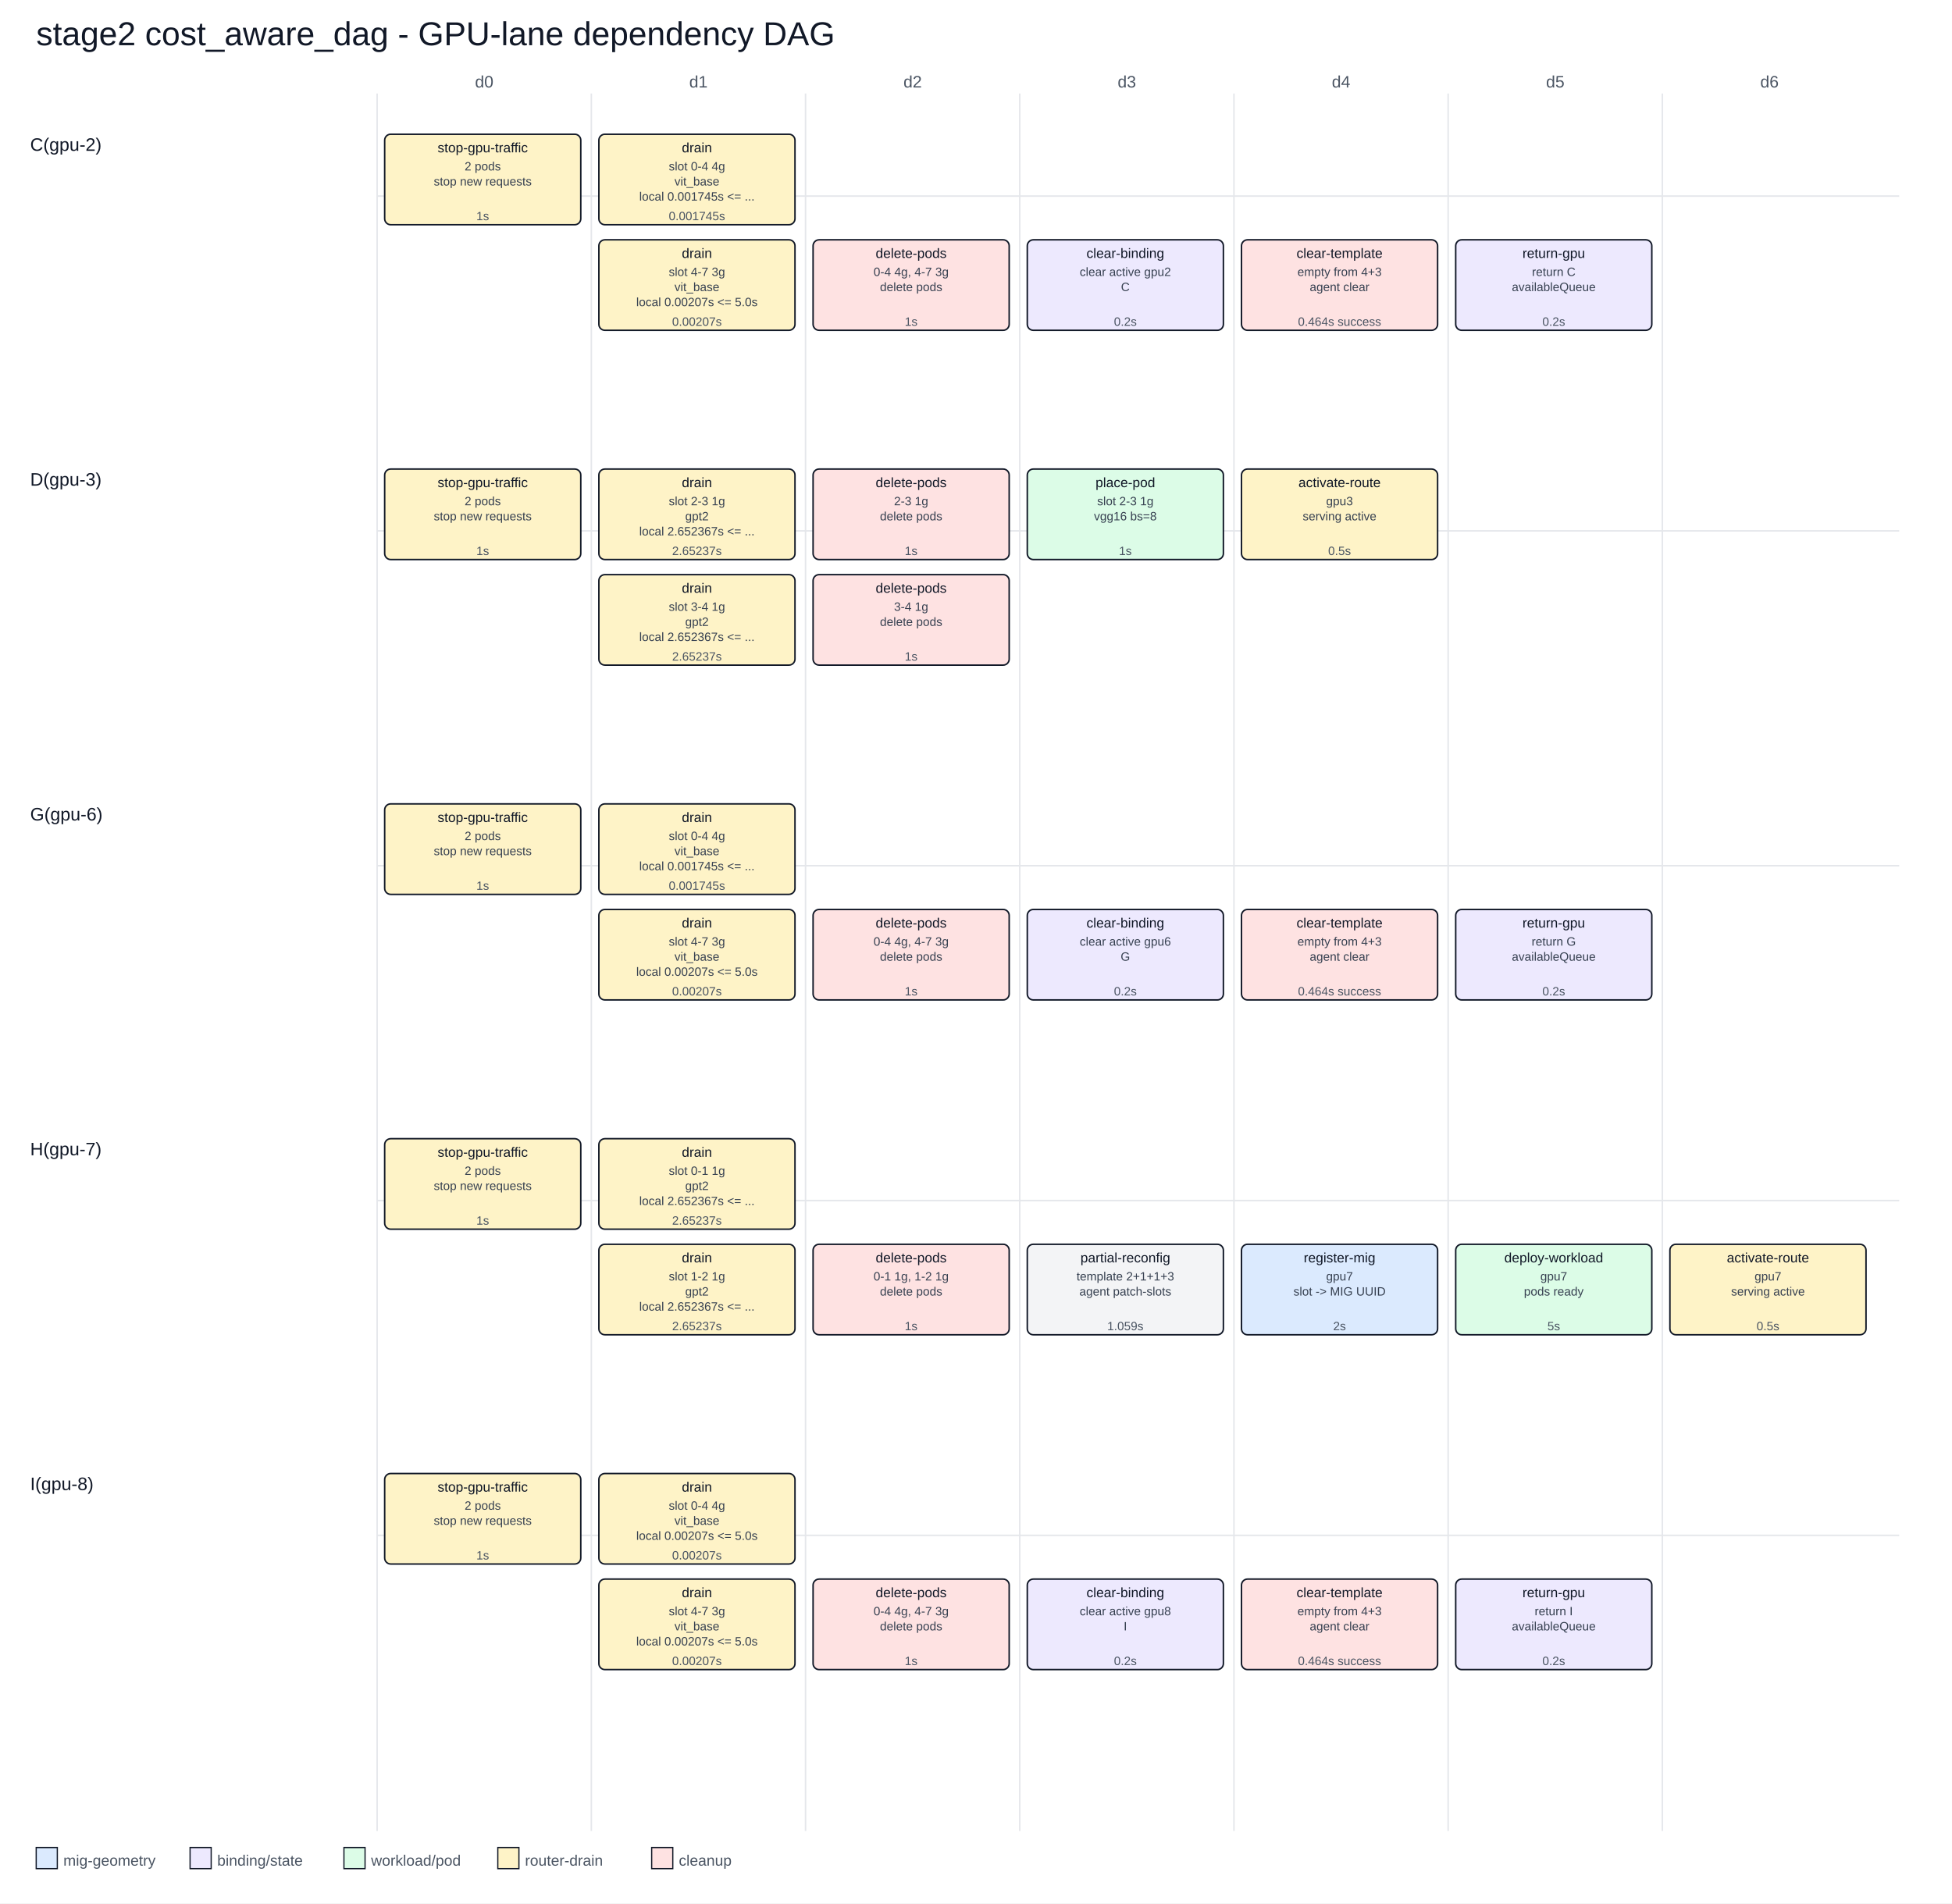
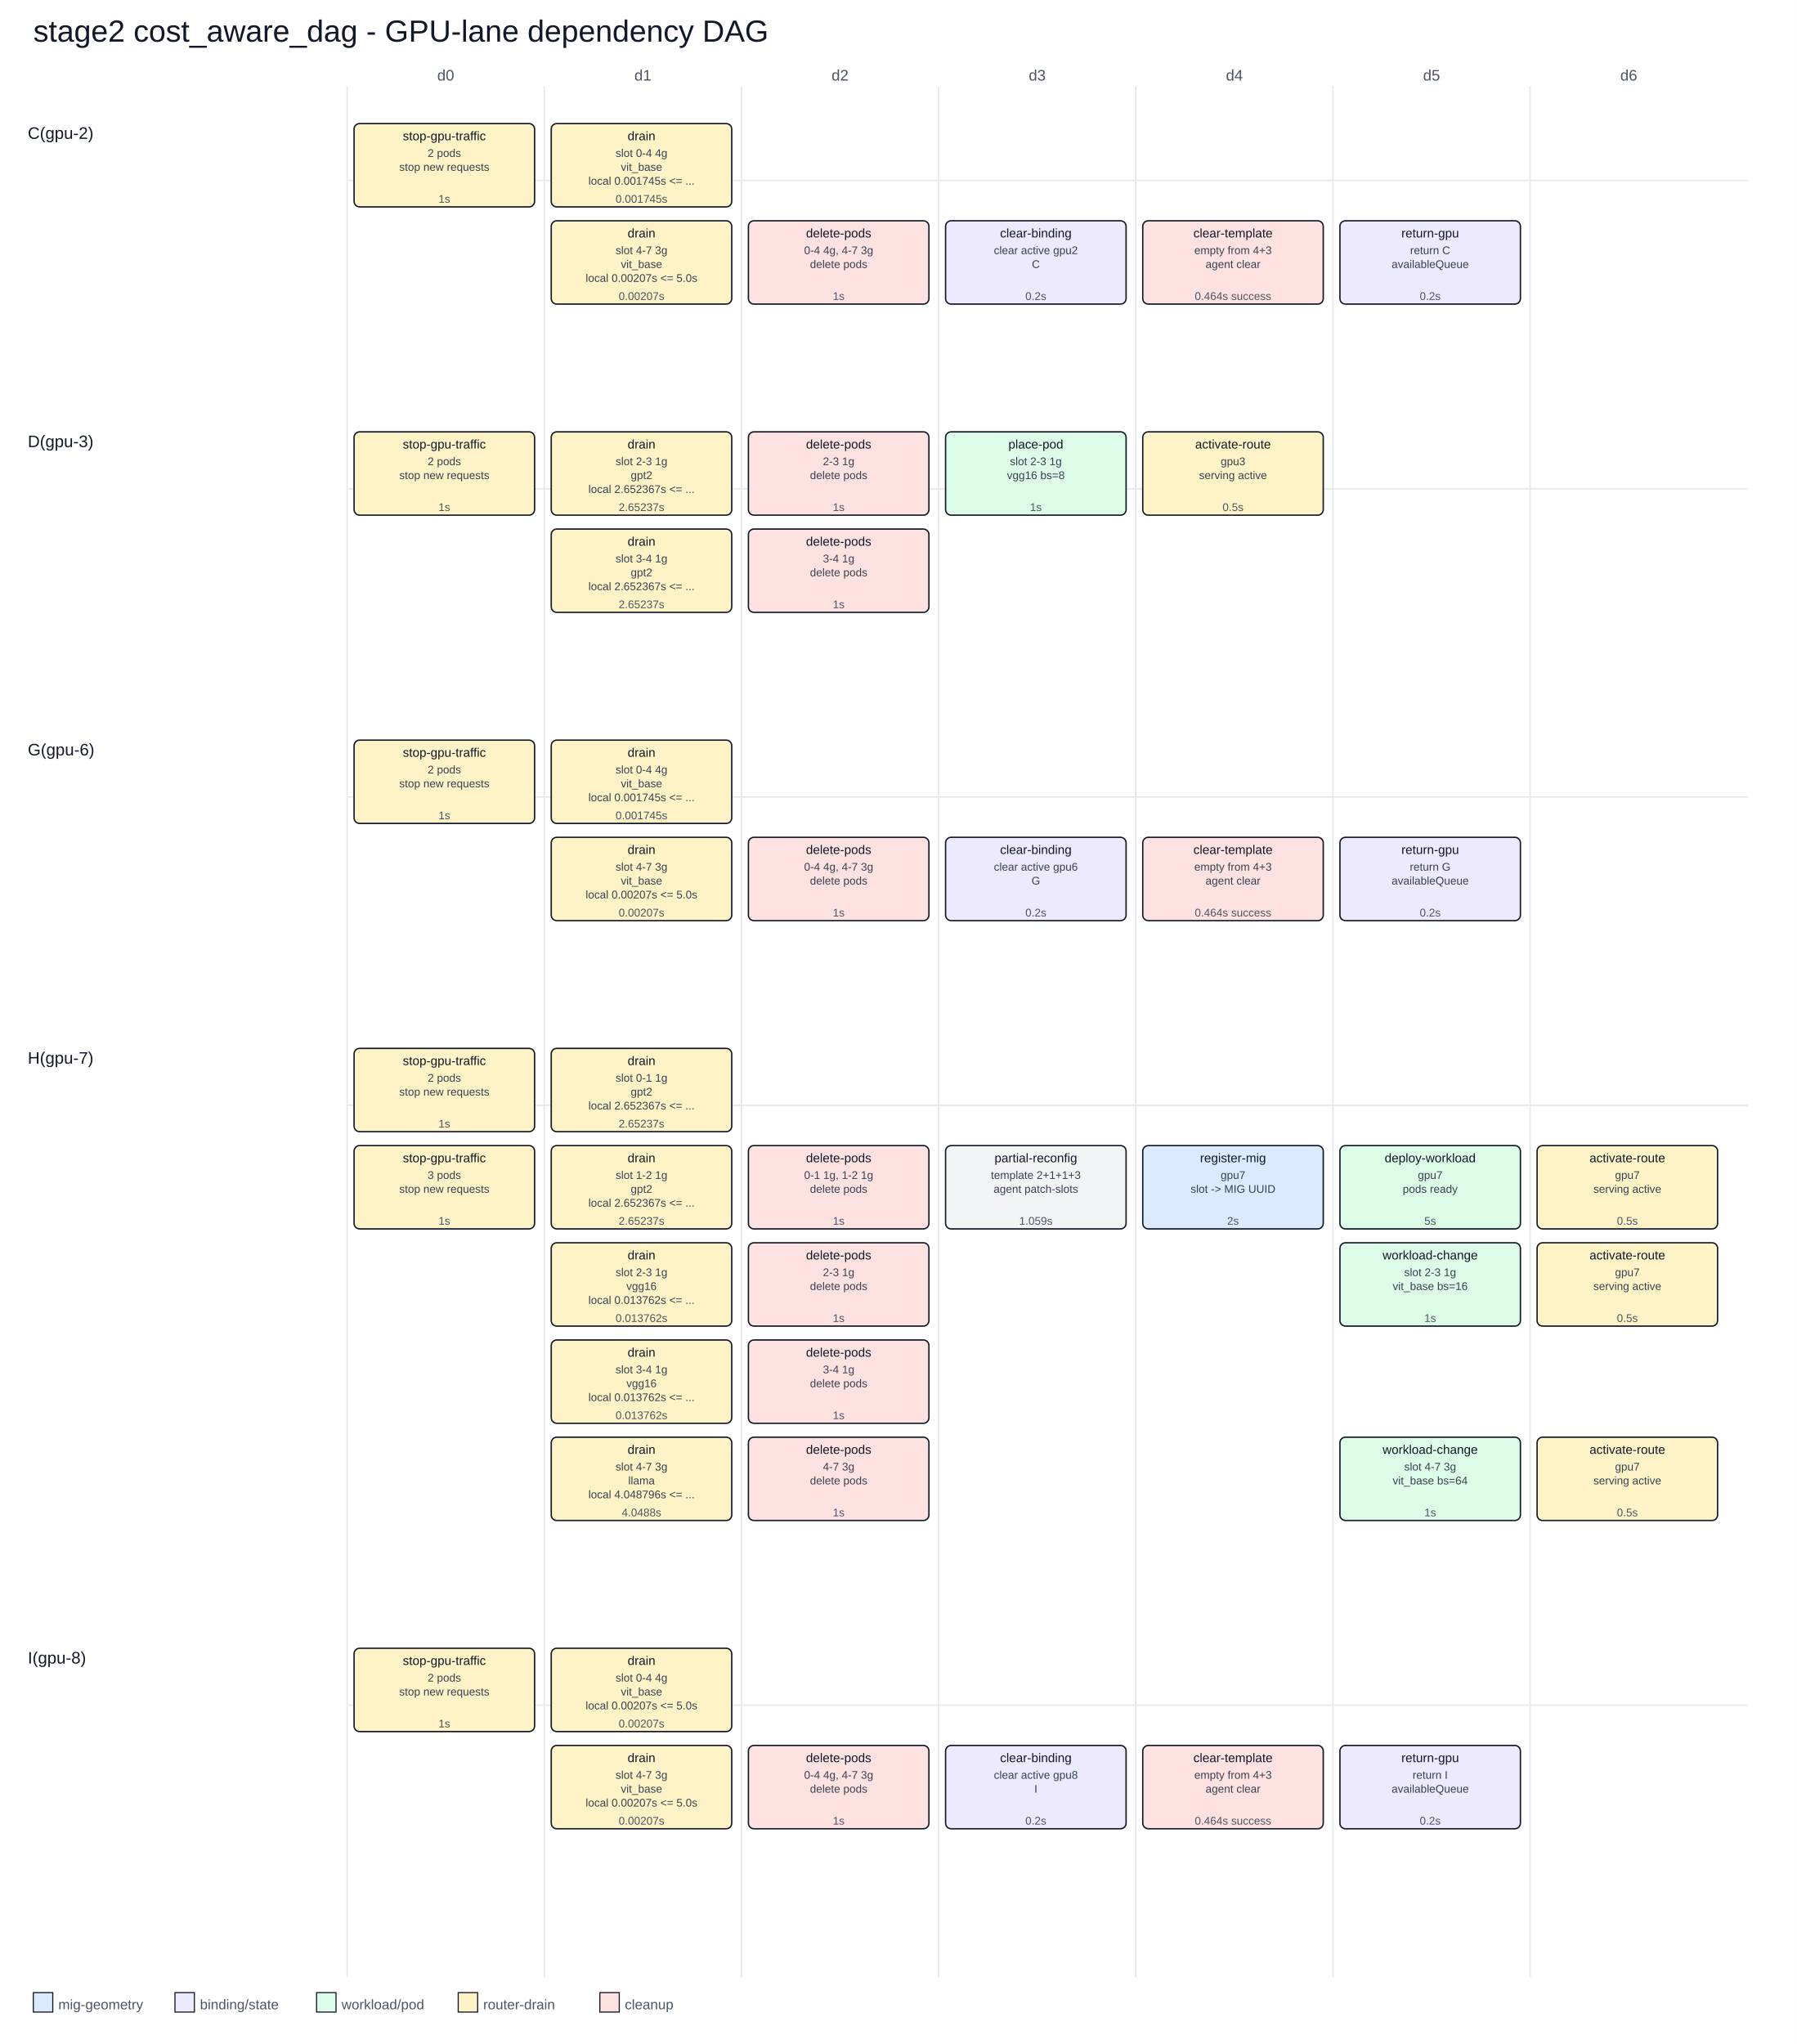
- <svg xmlns="http://www.w3.org/2000/svg" width="1294" height="1262" viewBox="0 0 1294 1262">
+ <svg xmlns="http://www.w3.org/2000/svg" width="1294" height="1472" viewBox="0 0 1294 1472">
  <defs>
    <marker id="arrow" markerWidth="8" markerHeight="8" refX="7" refY="3" orient="auto" markerUnits="strokeWidth">
      <path d="M0,0 L0,6 L7,3 z" fill="#9ca3af" />
    </marker>
  </defs>
  <rect x="0" y="0" width="100%" height="100%" fill="#ffffff" />
  <text x="24.0" y="30.0" text-anchor="start" font-family="Arial, sans-serif" font-size="22" fill="#111827">stage2 cost_aware_dag - GPU-lane dependency DAG</text>
-   <line x1="250" y1="62" x2="250" y2="1214" stroke="#e5e7eb" stroke-width="1" />
+   <line x1="250" y1="62" x2="250" y2="1424" stroke="#e5e7eb" stroke-width="1" />
  <text x="321.0" y="58.0" text-anchor="middle" font-family="Arial, sans-serif" font-size="11" fill="#4b5563">d0</text>
-   <line x1="392" y1="62" x2="392" y2="1214" stroke="#e5e7eb" stroke-width="1" />
+   <line x1="392" y1="62" x2="392" y2="1424" stroke="#e5e7eb" stroke-width="1" />
  <text x="463.0" y="58.0" text-anchor="middle" font-family="Arial, sans-serif" font-size="11" fill="#4b5563">d1</text>
-   <line x1="534" y1="62" x2="534" y2="1214" stroke="#e5e7eb" stroke-width="1" />
+   <line x1="534" y1="62" x2="534" y2="1424" stroke="#e5e7eb" stroke-width="1" />
  <text x="605.0" y="58.0" text-anchor="middle" font-family="Arial, sans-serif" font-size="11" fill="#4b5563">d2</text>
-   <line x1="676" y1="62" x2="676" y2="1214" stroke="#e5e7eb" stroke-width="1" />
+   <line x1="676" y1="62" x2="676" y2="1424" stroke="#e5e7eb" stroke-width="1" />
  <text x="747.0" y="58.0" text-anchor="middle" font-family="Arial, sans-serif" font-size="11" fill="#4b5563">d3</text>
-   <line x1="818" y1="62" x2="818" y2="1214" stroke="#e5e7eb" stroke-width="1" />
+   <line x1="818" y1="62" x2="818" y2="1424" stroke="#e5e7eb" stroke-width="1" />
  <text x="889.0" y="58.0" text-anchor="middle" font-family="Arial, sans-serif" font-size="11" fill="#4b5563">d4</text>
-   <line x1="960" y1="62" x2="960" y2="1214" stroke="#e5e7eb" stroke-width="1" />
+   <line x1="960" y1="62" x2="960" y2="1424" stroke="#e5e7eb" stroke-width="1" />
  <text x="1031.0" y="58.0" text-anchor="middle" font-family="Arial, sans-serif" font-size="11" fill="#4b5563">d5</text>
-   <line x1="1102" y1="62" x2="1102" y2="1214" stroke="#e5e7eb" stroke-width="1" />
+   <line x1="1102" y1="62" x2="1102" y2="1424" stroke="#e5e7eb" stroke-width="1" />
  <text x="1173.0" y="58.0" text-anchor="middle" font-family="Arial, sans-serif" font-size="11" fill="#4b5563">d6</text>
  <text x="20.0" y="100.0" text-anchor="start" font-family="Arial, sans-serif" font-size="12" fill="#111827">C(gpu-2)</text>
  <line x1="250" y1="130" x2="1259" y2="130" stroke="#e5e7eb" stroke-width="1" />
  <text x="20.0" y="322.0" text-anchor="start" font-family="Arial, sans-serif" font-size="12" fill="#111827">D(gpu-3)</text>
  <line x1="250" y1="352" x2="1259" y2="352" stroke="#e5e7eb" stroke-width="1" />
  <text x="20.0" y="544.0" text-anchor="start" font-family="Arial, sans-serif" font-size="12" fill="#111827">G(gpu-6)</text>
  <line x1="250" y1="574" x2="1259" y2="574" stroke="#e5e7eb" stroke-width="1" />
  <text x="20.0" y="766.0" text-anchor="start" font-family="Arial, sans-serif" font-size="12" fill="#111827">H(gpu-7)</text>
  <line x1="250" y1="796" x2="1259" y2="796" stroke="#e5e7eb" stroke-width="1" />
-   <text x="20.0" y="988.0" text-anchor="start" font-family="Arial, sans-serif" font-size="12" fill="#111827">I(gpu-8)</text>
-   <line x1="250" y1="1018" x2="1259" y2="1018" stroke="#e5e7eb" stroke-width="1" />
+   <text x="20.0" y="1198.0" text-anchor="start" font-family="Arial, sans-serif" font-size="12" fill="#111827">I(gpu-8)</text>
+   <line x1="250" y1="1228" x2="1259" y2="1228" stroke="#e5e7eb" stroke-width="1" />
  <rect x="255" y="311" width="130.0" height="60" rx="4" fill="#fef3c7" stroke="#111827" stroke-width="1" />
  <text x="320.0" y="323.0" text-anchor="middle" font-family="Arial, sans-serif" font-size="9" fill="#111827">stop-gpu-traffic</text>
  <text x="320.0" y="335.0" text-anchor="middle" font-family="Arial, sans-serif" font-size="8" fill="#374151">2 pods</text>
  <text x="320.0" y="345.0" text-anchor="middle" font-family="Arial, sans-serif" font-size="8" fill="#374151">stop new requests</text>
  <text x="320.0" y="368.0" text-anchor="middle" font-family="Arial, sans-serif" font-size="8" fill="#4b5563">1s</text>
  <rect x="255" y="89" width="130.0" height="60" rx="4" fill="#fef3c7" stroke="#111827" stroke-width="1" />
  <text x="320.0" y="101.0" text-anchor="middle" font-family="Arial, sans-serif" font-size="9" fill="#111827">stop-gpu-traffic</text>
  <text x="320.0" y="113.0" text-anchor="middle" font-family="Arial, sans-serif" font-size="8" fill="#374151">2 pods</text>
  <text x="320.0" y="123.0" text-anchor="middle" font-family="Arial, sans-serif" font-size="8" fill="#374151">stop new requests</text>
  <text x="320.0" y="146.0" text-anchor="middle" font-family="Arial, sans-serif" font-size="8" fill="#4b5563">1s</text>
  <rect x="255" y="533" width="130.0" height="60" rx="4" fill="#fef3c7" stroke="#111827" stroke-width="1" />
  <text x="320.0" y="545.0" text-anchor="middle" font-family="Arial, sans-serif" font-size="9" fill="#111827">stop-gpu-traffic</text>
  <text x="320.0" y="557.0" text-anchor="middle" font-family="Arial, sans-serif" font-size="8" fill="#374151">2 pods</text>
  <text x="320.0" y="567.0" text-anchor="middle" font-family="Arial, sans-serif" font-size="8" fill="#374151">stop new requests</text>
  <text x="320.0" y="590.0" text-anchor="middle" font-family="Arial, sans-serif" font-size="8" fill="#4b5563">1s</text>
-   <rect x="255" y="977" width="130.0" height="60" rx="4" fill="#fef3c7" stroke="#111827" stroke-width="1" />
-   <text x="320.0" y="989.0" text-anchor="middle" font-family="Arial, sans-serif" font-size="9" fill="#111827">stop-gpu-traffic</text>
-   <text x="320.0" y="1001.0" text-anchor="middle" font-family="Arial, sans-serif" font-size="8" fill="#374151">2 pods</text>
-   <text x="320.0" y="1011.0" text-anchor="middle" font-family="Arial, sans-serif" font-size="8" fill="#374151">stop new requests</text>
-   <text x="320.0" y="1034.0" text-anchor="middle" font-family="Arial, sans-serif" font-size="8" fill="#4b5563">1s</text>
+   <rect x="255" y="1187" width="130.0" height="60" rx="4" fill="#fef3c7" stroke="#111827" stroke-width="1" />
+   <text x="320.0" y="1199.0" text-anchor="middle" font-family="Arial, sans-serif" font-size="9" fill="#111827">stop-gpu-traffic</text>
+   <text x="320.0" y="1211.0" text-anchor="middle" font-family="Arial, sans-serif" font-size="8" fill="#374151">2 pods</text>
+   <text x="320.0" y="1221.0" text-anchor="middle" font-family="Arial, sans-serif" font-size="8" fill="#374151">stop new requests</text>
+   <text x="320.0" y="1244.0" text-anchor="middle" font-family="Arial, sans-serif" font-size="8" fill="#4b5563">1s</text>
  <rect x="255" y="755" width="130.0" height="60" rx="4" fill="#fef3c7" stroke="#111827" stroke-width="1" />
  <text x="320.0" y="767.0" text-anchor="middle" font-family="Arial, sans-serif" font-size="9" fill="#111827">stop-gpu-traffic</text>
  <text x="320.0" y="779.0" text-anchor="middle" font-family="Arial, sans-serif" font-size="8" fill="#374151">2 pods</text>
  <text x="320.0" y="789.0" text-anchor="middle" font-family="Arial, sans-serif" font-size="8" fill="#374151">stop new requests</text>
  <text x="320.0" y="812.0" text-anchor="middle" font-family="Arial, sans-serif" font-size="8" fill="#4b5563">1s</text>
+   <rect x="255" y="825" width="130.0" height="60" rx="4" fill="#fef3c7" stroke="#111827" stroke-width="1" />
+   <text x="320.0" y="837.0" text-anchor="middle" font-family="Arial, sans-serif" font-size="9" fill="#111827">stop-gpu-traffic</text>
+   <text x="320.0" y="849.0" text-anchor="middle" font-family="Arial, sans-serif" font-size="8" fill="#374151">3 pods</text>
+   <text x="320.0" y="859.0" text-anchor="middle" font-family="Arial, sans-serif" font-size="8" fill="#374151">stop new requests</text>
+   <text x="320.0" y="882.0" text-anchor="middle" font-family="Arial, sans-serif" font-size="8" fill="#4b5563">1s</text>
  <rect x="397" y="311" width="130.0" height="60" rx="4" fill="#fef3c7" stroke="#111827" stroke-width="1" />
  <text x="462.0" y="323.0" text-anchor="middle" font-family="Arial, sans-serif" font-size="9" fill="#111827">drain</text>
  <text x="462.0" y="335.0" text-anchor="middle" font-family="Arial, sans-serif" font-size="8" fill="#374151">slot 2-3 1g</text>
  <text x="462.0" y="345.0" text-anchor="middle" font-family="Arial, sans-serif" font-size="8" fill="#374151">gpt2</text>
  <text x="462.0" y="355.0" text-anchor="middle" font-family="Arial, sans-serif" font-size="8" fill="#374151">local 2.652367s &lt;= ...</text>
  <text x="462.0" y="368.0" text-anchor="middle" font-family="Arial, sans-serif" font-size="8" fill="#4b5563">2.65237s</text>
  <rect x="397" y="381" width="130.0" height="60" rx="4" fill="#fef3c7" stroke="#111827" stroke-width="1" />
  <text x="462.0" y="393.0" text-anchor="middle" font-family="Arial, sans-serif" font-size="9" fill="#111827">drain</text>
  <text x="462.0" y="405.0" text-anchor="middle" font-family="Arial, sans-serif" font-size="8" fill="#374151">slot 3-4 1g</text>
  <text x="462.0" y="415.0" text-anchor="middle" font-family="Arial, sans-serif" font-size="8" fill="#374151">gpt2</text>
  <text x="462.0" y="425.0" text-anchor="middle" font-family="Arial, sans-serif" font-size="8" fill="#374151">local 2.652367s &lt;= ...</text>
  <text x="462.0" y="438.0" text-anchor="middle" font-family="Arial, sans-serif" font-size="8" fill="#4b5563">2.65237s</text>
  <rect x="397" y="89" width="130.0" height="60" rx="4" fill="#fef3c7" stroke="#111827" stroke-width="1" />
  <text x="462.0" y="101.0" text-anchor="middle" font-family="Arial, sans-serif" font-size="9" fill="#111827">drain</text>
  <text x="462.0" y="113.0" text-anchor="middle" font-family="Arial, sans-serif" font-size="8" fill="#374151">slot 0-4 4g</text>
  <text x="462.0" y="123.0" text-anchor="middle" font-family="Arial, sans-serif" font-size="8" fill="#374151">vit_base</text>
  <text x="462.0" y="133.0" text-anchor="middle" font-family="Arial, sans-serif" font-size="8" fill="#374151">local 0.001745s &lt;= ...</text>
  <text x="462.0" y="146.0" text-anchor="middle" font-family="Arial, sans-serif" font-size="8" fill="#4b5563">0.001745s</text>
  <rect x="397" y="159" width="130.0" height="60" rx="4" fill="#fef3c7" stroke="#111827" stroke-width="1" />
  <text x="462.0" y="171.0" text-anchor="middle" font-family="Arial, sans-serif" font-size="9" fill="#111827">drain</text>
  <text x="462.0" y="183.0" text-anchor="middle" font-family="Arial, sans-serif" font-size="8" fill="#374151">slot 4-7 3g</text>
  <text x="462.0" y="193.0" text-anchor="middle" font-family="Arial, sans-serif" font-size="8" fill="#374151">vit_base</text>
  <text x="462.0" y="203.0" text-anchor="middle" font-family="Arial, sans-serif" font-size="8" fill="#374151">local 0.00207s &lt;= 5.0s</text>
  <text x="462.0" y="216.0" text-anchor="middle" font-family="Arial, sans-serif" font-size="8" fill="#4b5563">0.00207s</text>
  <rect x="397" y="533" width="130.0" height="60" rx="4" fill="#fef3c7" stroke="#111827" stroke-width="1" />
  <text x="462.0" y="545.0" text-anchor="middle" font-family="Arial, sans-serif" font-size="9" fill="#111827">drain</text>
  <text x="462.0" y="557.0" text-anchor="middle" font-family="Arial, sans-serif" font-size="8" fill="#374151">slot 0-4 4g</text>
  <text x="462.0" y="567.0" text-anchor="middle" font-family="Arial, sans-serif" font-size="8" fill="#374151">vit_base</text>
  <text x="462.0" y="577.0" text-anchor="middle" font-family="Arial, sans-serif" font-size="8" fill="#374151">local 0.001745s &lt;= ...</text>
  <text x="462.0" y="590.0" text-anchor="middle" font-family="Arial, sans-serif" font-size="8" fill="#4b5563">0.001745s</text>
  <rect x="397" y="603" width="130.0" height="60" rx="4" fill="#fef3c7" stroke="#111827" stroke-width="1" />
  <text x="462.0" y="615.0" text-anchor="middle" font-family="Arial, sans-serif" font-size="9" fill="#111827">drain</text>
  <text x="462.0" y="627.0" text-anchor="middle" font-family="Arial, sans-serif" font-size="8" fill="#374151">slot 4-7 3g</text>
  <text x="462.0" y="637.0" text-anchor="middle" font-family="Arial, sans-serif" font-size="8" fill="#374151">vit_base</text>
  <text x="462.0" y="647.0" text-anchor="middle" font-family="Arial, sans-serif" font-size="8" fill="#374151">local 0.00207s &lt;= 5.0s</text>
  <text x="462.0" y="660.0" text-anchor="middle" font-family="Arial, sans-serif" font-size="8" fill="#4b5563">0.00207s</text>
-   <rect x="397" y="977" width="130.0" height="60" rx="4" fill="#fef3c7" stroke="#111827" stroke-width="1" />
-   <text x="462.0" y="989.0" text-anchor="middle" font-family="Arial, sans-serif" font-size="9" fill="#111827">drain</text>
-   <text x="462.0" y="1001.0" text-anchor="middle" font-family="Arial, sans-serif" font-size="8" fill="#374151">slot 0-4 4g</text>
-   <text x="462.0" y="1011.0" text-anchor="middle" font-family="Arial, sans-serif" font-size="8" fill="#374151">vit_base</text>
-   <text x="462.0" y="1021.0" text-anchor="middle" font-family="Arial, sans-serif" font-size="8" fill="#374151">local 0.00207s &lt;= 5.0s</text>
-   <text x="462.0" y="1034.0" text-anchor="middle" font-family="Arial, sans-serif" font-size="8" fill="#4b5563">0.00207s</text>
-   <rect x="397" y="1047" width="130.0" height="60" rx="4" fill="#fef3c7" stroke="#111827" stroke-width="1" />
-   <text x="462.0" y="1059.0" text-anchor="middle" font-family="Arial, sans-serif" font-size="9" fill="#111827">drain</text>
-   <text x="462.0" y="1071.0" text-anchor="middle" font-family="Arial, sans-serif" font-size="8" fill="#374151">slot 4-7 3g</text>
-   <text x="462.0" y="1081.0" text-anchor="middle" font-family="Arial, sans-serif" font-size="8" fill="#374151">vit_base</text>
-   <text x="462.0" y="1091.0" text-anchor="middle" font-family="Arial, sans-serif" font-size="8" fill="#374151">local 0.00207s &lt;= 5.0s</text>
-   <text x="462.0" y="1104.0" text-anchor="middle" font-family="Arial, sans-serif" font-size="8" fill="#4b5563">0.00207s</text>
+   <rect x="397" y="1187" width="130.0" height="60" rx="4" fill="#fef3c7" stroke="#111827" stroke-width="1" />
+   <text x="462.0" y="1199.0" text-anchor="middle" font-family="Arial, sans-serif" font-size="9" fill="#111827">drain</text>
+   <text x="462.0" y="1211.0" text-anchor="middle" font-family="Arial, sans-serif" font-size="8" fill="#374151">slot 0-4 4g</text>
+   <text x="462.0" y="1221.0" text-anchor="middle" font-family="Arial, sans-serif" font-size="8" fill="#374151">vit_base</text>
+   <text x="462.0" y="1231.0" text-anchor="middle" font-family="Arial, sans-serif" font-size="8" fill="#374151">local 0.00207s &lt;= 5.0s</text>
+   <text x="462.0" y="1244.0" text-anchor="middle" font-family="Arial, sans-serif" font-size="8" fill="#4b5563">0.00207s</text>
+   <rect x="397" y="1257" width="130.0" height="60" rx="4" fill="#fef3c7" stroke="#111827" stroke-width="1" />
+   <text x="462.0" y="1269.0" text-anchor="middle" font-family="Arial, sans-serif" font-size="9" fill="#111827">drain</text>
+   <text x="462.0" y="1281.0" text-anchor="middle" font-family="Arial, sans-serif" font-size="8" fill="#374151">slot 4-7 3g</text>
+   <text x="462.0" y="1291.0" text-anchor="middle" font-family="Arial, sans-serif" font-size="8" fill="#374151">vit_base</text>
+   <text x="462.0" y="1301.0" text-anchor="middle" font-family="Arial, sans-serif" font-size="8" fill="#374151">local 0.00207s &lt;= 5.0s</text>
+   <text x="462.0" y="1314.0" text-anchor="middle" font-family="Arial, sans-serif" font-size="8" fill="#4b5563">0.00207s</text>
  <rect x="397" y="755" width="130.0" height="60" rx="4" fill="#fef3c7" stroke="#111827" stroke-width="1" />
  <text x="462.0" y="767.0" text-anchor="middle" font-family="Arial, sans-serif" font-size="9" fill="#111827">drain</text>
  <text x="462.0" y="779.0" text-anchor="middle" font-family="Arial, sans-serif" font-size="8" fill="#374151">slot 0-1 1g</text>
  <text x="462.0" y="789.0" text-anchor="middle" font-family="Arial, sans-serif" font-size="8" fill="#374151">gpt2</text>
  <text x="462.0" y="799.0" text-anchor="middle" font-family="Arial, sans-serif" font-size="8" fill="#374151">local 2.652367s &lt;= ...</text>
  <text x="462.0" y="812.0" text-anchor="middle" font-family="Arial, sans-serif" font-size="8" fill="#4b5563">2.65237s</text>
  <rect x="397" y="825" width="130.0" height="60" rx="4" fill="#fef3c7" stroke="#111827" stroke-width="1" />
  <text x="462.0" y="837.0" text-anchor="middle" font-family="Arial, sans-serif" font-size="9" fill="#111827">drain</text>
  <text x="462.0" y="849.0" text-anchor="middle" font-family="Arial, sans-serif" font-size="8" fill="#374151">slot 1-2 1g</text>
  <text x="462.0" y="859.0" text-anchor="middle" font-family="Arial, sans-serif" font-size="8" fill="#374151">gpt2</text>
  <text x="462.0" y="869.0" text-anchor="middle" font-family="Arial, sans-serif" font-size="8" fill="#374151">local 2.652367s &lt;= ...</text>
  <text x="462.0" y="882.0" text-anchor="middle" font-family="Arial, sans-serif" font-size="8" fill="#4b5563">2.65237s</text>
+   <rect x="397" y="895" width="130.0" height="60" rx="4" fill="#fef3c7" stroke="#111827" stroke-width="1" />
+   <text x="462.0" y="907.0" text-anchor="middle" font-family="Arial, sans-serif" font-size="9" fill="#111827">drain</text>
+   <text x="462.0" y="919.0" text-anchor="middle" font-family="Arial, sans-serif" font-size="8" fill="#374151">slot 2-3 1g</text>
+   <text x="462.0" y="929.0" text-anchor="middle" font-family="Arial, sans-serif" font-size="8" fill="#374151">vgg16</text>
+   <text x="462.0" y="939.0" text-anchor="middle" font-family="Arial, sans-serif" font-size="8" fill="#374151">local 0.013762s &lt;= ...</text>
+   <text x="462.0" y="952.0" text-anchor="middle" font-family="Arial, sans-serif" font-size="8" fill="#4b5563">0.013762s</text>
+   <rect x="397" y="965" width="130.0" height="60" rx="4" fill="#fef3c7" stroke="#111827" stroke-width="1" />
+   <text x="462.0" y="977.0" text-anchor="middle" font-family="Arial, sans-serif" font-size="9" fill="#111827">drain</text>
+   <text x="462.0" y="989.0" text-anchor="middle" font-family="Arial, sans-serif" font-size="8" fill="#374151">slot 3-4 1g</text>
+   <text x="462.0" y="999.0" text-anchor="middle" font-family="Arial, sans-serif" font-size="8" fill="#374151">vgg16</text>
+   <text x="462.0" y="1009.0" text-anchor="middle" font-family="Arial, sans-serif" font-size="8" fill="#374151">local 0.013762s &lt;= ...</text>
+   <text x="462.0" y="1022.0" text-anchor="middle" font-family="Arial, sans-serif" font-size="8" fill="#4b5563">0.013762s</text>
+   <rect x="397" y="1035" width="130.0" height="60" rx="4" fill="#fef3c7" stroke="#111827" stroke-width="1" />
+   <text x="462.0" y="1047.0" text-anchor="middle" font-family="Arial, sans-serif" font-size="9" fill="#111827">drain</text>
+   <text x="462.0" y="1059.0" text-anchor="middle" font-family="Arial, sans-serif" font-size="8" fill="#374151">slot 4-7 3g</text>
+   <text x="462.0" y="1069.0" text-anchor="middle" font-family="Arial, sans-serif" font-size="8" fill="#374151">llama</text>
+   <text x="462.0" y="1079.0" text-anchor="middle" font-family="Arial, sans-serif" font-size="8" fill="#374151">local 4.048796s &lt;= ...</text>
+   <text x="462.0" y="1092.0" text-anchor="middle" font-family="Arial, sans-serif" font-size="8" fill="#4b5563">4.0488s</text>
  <rect x="539" y="311" width="130.0" height="60" rx="4" fill="#fee2e2" stroke="#111827" stroke-width="1" />
  <text x="604.0" y="323.0" text-anchor="middle" font-family="Arial, sans-serif" font-size="9" fill="#111827">delete-pods</text>
  <text x="604.0" y="335.0" text-anchor="middle" font-family="Arial, sans-serif" font-size="8" fill="#374151">2-3 1g</text>
  <text x="604.0" y="345.0" text-anchor="middle" font-family="Arial, sans-serif" font-size="8" fill="#374151">delete pods</text>
  <text x="604.0" y="368.0" text-anchor="middle" font-family="Arial, sans-serif" font-size="8" fill="#4b5563">1s</text>
  <rect x="539" y="381" width="130.0" height="60" rx="4" fill="#fee2e2" stroke="#111827" stroke-width="1" />
  <text x="604.0" y="393.0" text-anchor="middle" font-family="Arial, sans-serif" font-size="9" fill="#111827">delete-pods</text>
  <text x="604.0" y="405.0" text-anchor="middle" font-family="Arial, sans-serif" font-size="8" fill="#374151">3-4 1g</text>
  <text x="604.0" y="415.0" text-anchor="middle" font-family="Arial, sans-serif" font-size="8" fill="#374151">delete pods</text>
  <text x="604.0" y="438.0" text-anchor="middle" font-family="Arial, sans-serif" font-size="8" fill="#4b5563">1s</text>
  <rect x="539" y="159" width="130.0" height="60" rx="4" fill="#fee2e2" stroke="#111827" stroke-width="1" />
  <text x="604.0" y="171.0" text-anchor="middle" font-family="Arial, sans-serif" font-size="9" fill="#111827">delete-pods</text>
  <text x="604.0" y="183.0" text-anchor="middle" font-family="Arial, sans-serif" font-size="8" fill="#374151">0-4 4g, 4-7 3g</text>
  <text x="604.0" y="193.0" text-anchor="middle" font-family="Arial, sans-serif" font-size="8" fill="#374151">delete pods</text>
  <text x="604.0" y="216.0" text-anchor="middle" font-family="Arial, sans-serif" font-size="8" fill="#4b5563">1s</text>
  <rect x="539" y="603" width="130.0" height="60" rx="4" fill="#fee2e2" stroke="#111827" stroke-width="1" />
  <text x="604.0" y="615.0" text-anchor="middle" font-family="Arial, sans-serif" font-size="9" fill="#111827">delete-pods</text>
  <text x="604.0" y="627.0" text-anchor="middle" font-family="Arial, sans-serif" font-size="8" fill="#374151">0-4 4g, 4-7 3g</text>
  <text x="604.0" y="637.0" text-anchor="middle" font-family="Arial, sans-serif" font-size="8" fill="#374151">delete pods</text>
  <text x="604.0" y="660.0" text-anchor="middle" font-family="Arial, sans-serif" font-size="8" fill="#4b5563">1s</text>
-   <rect x="539" y="1047" width="130.0" height="60" rx="4" fill="#fee2e2" stroke="#111827" stroke-width="1" />
-   <text x="604.0" y="1059.0" text-anchor="middle" font-family="Arial, sans-serif" font-size="9" fill="#111827">delete-pods</text>
-   <text x="604.0" y="1071.0" text-anchor="middle" font-family="Arial, sans-serif" font-size="8" fill="#374151">0-4 4g, 4-7 3g</text>
-   <text x="604.0" y="1081.0" text-anchor="middle" font-family="Arial, sans-serif" font-size="8" fill="#374151">delete pods</text>
-   <text x="604.0" y="1104.0" text-anchor="middle" font-family="Arial, sans-serif" font-size="8" fill="#4b5563">1s</text>
+   <rect x="539" y="1257" width="130.0" height="60" rx="4" fill="#fee2e2" stroke="#111827" stroke-width="1" />
+   <text x="604.0" y="1269.0" text-anchor="middle" font-family="Arial, sans-serif" font-size="9" fill="#111827">delete-pods</text>
+   <text x="604.0" y="1281.0" text-anchor="middle" font-family="Arial, sans-serif" font-size="8" fill="#374151">0-4 4g, 4-7 3g</text>
+   <text x="604.0" y="1291.0" text-anchor="middle" font-family="Arial, sans-serif" font-size="8" fill="#374151">delete pods</text>
+   <text x="604.0" y="1314.0" text-anchor="middle" font-family="Arial, sans-serif" font-size="8" fill="#4b5563">1s</text>
  <rect x="539" y="825" width="130.0" height="60" rx="4" fill="#fee2e2" stroke="#111827" stroke-width="1" />
  <text x="604.0" y="837.0" text-anchor="middle" font-family="Arial, sans-serif" font-size="9" fill="#111827">delete-pods</text>
  <text x="604.0" y="849.0" text-anchor="middle" font-family="Arial, sans-serif" font-size="8" fill="#374151">0-1 1g, 1-2 1g</text>
  <text x="604.0" y="859.0" text-anchor="middle" font-family="Arial, sans-serif" font-size="8" fill="#374151">delete pods</text>
  <text x="604.0" y="882.0" text-anchor="middle" font-family="Arial, sans-serif" font-size="8" fill="#4b5563">1s</text>
+   <rect x="539" y="895" width="130.0" height="60" rx="4" fill="#fee2e2" stroke="#111827" stroke-width="1" />
+   <text x="604.0" y="907.0" text-anchor="middle" font-family="Arial, sans-serif" font-size="9" fill="#111827">delete-pods</text>
+   <text x="604.0" y="919.0" text-anchor="middle" font-family="Arial, sans-serif" font-size="8" fill="#374151">2-3 1g</text>
+   <text x="604.0" y="929.0" text-anchor="middle" font-family="Arial, sans-serif" font-size="8" fill="#374151">delete pods</text>
+   <text x="604.0" y="952.0" text-anchor="middle" font-family="Arial, sans-serif" font-size="8" fill="#4b5563">1s</text>
+   <rect x="539" y="965" width="130.0" height="60" rx="4" fill="#fee2e2" stroke="#111827" stroke-width="1" />
+   <text x="604.0" y="977.0" text-anchor="middle" font-family="Arial, sans-serif" font-size="9" fill="#111827">delete-pods</text>
+   <text x="604.0" y="989.0" text-anchor="middle" font-family="Arial, sans-serif" font-size="8" fill="#374151">3-4 1g</text>
+   <text x="604.0" y="999.0" text-anchor="middle" font-family="Arial, sans-serif" font-size="8" fill="#374151">delete pods</text>
+   <text x="604.0" y="1022.0" text-anchor="middle" font-family="Arial, sans-serif" font-size="8" fill="#4b5563">1s</text>
+   <rect x="539" y="1035" width="130.0" height="60" rx="4" fill="#fee2e2" stroke="#111827" stroke-width="1" />
+   <text x="604.0" y="1047.0" text-anchor="middle" font-family="Arial, sans-serif" font-size="9" fill="#111827">delete-pods</text>
+   <text x="604.0" y="1059.0" text-anchor="middle" font-family="Arial, sans-serif" font-size="8" fill="#374151">4-7 3g</text>
+   <text x="604.0" y="1069.0" text-anchor="middle" font-family="Arial, sans-serif" font-size="8" fill="#374151">delete pods</text>
+   <text x="604.0" y="1092.0" text-anchor="middle" font-family="Arial, sans-serif" font-size="8" fill="#4b5563">1s</text>
  <rect x="681" y="311" width="130.0" height="60" rx="4" fill="#dcfce7" stroke="#111827" stroke-width="1" />
  <text x="746.0" y="323.0" text-anchor="middle" font-family="Arial, sans-serif" font-size="9" fill="#111827">place-pod</text>
  <text x="746.0" y="335.0" text-anchor="middle" font-family="Arial, sans-serif" font-size="8" fill="#374151">slot 2-3 1g</text>
  <text x="746.0" y="345.0" text-anchor="middle" font-family="Arial, sans-serif" font-size="8" fill="#374151">vgg16 bs=8</text>
  <text x="746.0" y="368.0" text-anchor="middle" font-family="Arial, sans-serif" font-size="8" fill="#4b5563">1s</text>
  <rect x="681" y="159" width="130.0" height="60" rx="4" fill="#ede9fe" stroke="#111827" stroke-width="1" />
  <text x="746.0" y="171.0" text-anchor="middle" font-family="Arial, sans-serif" font-size="9" fill="#111827">clear-binding</text>
  <text x="746.0" y="183.0" text-anchor="middle" font-family="Arial, sans-serif" font-size="8" fill="#374151">clear active gpu2</text>
  <text x="746.0" y="193.0" text-anchor="middle" font-family="Arial, sans-serif" font-size="8" fill="#374151">C</text>
  <text x="746.0" y="216.0" text-anchor="middle" font-family="Arial, sans-serif" font-size="8" fill="#4b5563">0.2s</text>
  <rect x="681" y="603" width="130.0" height="60" rx="4" fill="#ede9fe" stroke="#111827" stroke-width="1" />
  <text x="746.0" y="615.0" text-anchor="middle" font-family="Arial, sans-serif" font-size="9" fill="#111827">clear-binding</text>
  <text x="746.0" y="627.0" text-anchor="middle" font-family="Arial, sans-serif" font-size="8" fill="#374151">clear active gpu6</text>
  <text x="746.0" y="637.0" text-anchor="middle" font-family="Arial, sans-serif" font-size="8" fill="#374151">G</text>
  <text x="746.0" y="660.0" text-anchor="middle" font-family="Arial, sans-serif" font-size="8" fill="#4b5563">0.2s</text>
-   <rect x="681" y="1047" width="130.0" height="60" rx="4" fill="#ede9fe" stroke="#111827" stroke-width="1" />
-   <text x="746.0" y="1059.0" text-anchor="middle" font-family="Arial, sans-serif" font-size="9" fill="#111827">clear-binding</text>
-   <text x="746.0" y="1071.0" text-anchor="middle" font-family="Arial, sans-serif" font-size="8" fill="#374151">clear active gpu8</text>
-   <text x="746.0" y="1081.0" text-anchor="middle" font-family="Arial, sans-serif" font-size="8" fill="#374151">I</text>
-   <text x="746.0" y="1104.0" text-anchor="middle" font-family="Arial, sans-serif" font-size="8" fill="#4b5563">0.2s</text>
+   <rect x="681" y="1257" width="130.0" height="60" rx="4" fill="#ede9fe" stroke="#111827" stroke-width="1" />
+   <text x="746.0" y="1269.0" text-anchor="middle" font-family="Arial, sans-serif" font-size="9" fill="#111827">clear-binding</text>
+   <text x="746.0" y="1281.0" text-anchor="middle" font-family="Arial, sans-serif" font-size="8" fill="#374151">clear active gpu8</text>
+   <text x="746.0" y="1291.0" text-anchor="middle" font-family="Arial, sans-serif" font-size="8" fill="#374151">I</text>
+   <text x="746.0" y="1314.0" text-anchor="middle" font-family="Arial, sans-serif" font-size="8" fill="#4b5563">0.2s</text>
  <rect x="681" y="825" width="130.0" height="60" rx="4" fill="#f3f4f6" stroke="#111827" stroke-width="1" />
  <text x="746.0" y="837.0" text-anchor="middle" font-family="Arial, sans-serif" font-size="9" fill="#111827">partial-reconfig</text>
  <text x="746.0" y="849.0" text-anchor="middle" font-family="Arial, sans-serif" font-size="8" fill="#374151">template 2+1+1+3</text>
  <text x="746.0" y="859.0" text-anchor="middle" font-family="Arial, sans-serif" font-size="8" fill="#374151">agent patch-slots</text>
  <text x="746.0" y="882.0" text-anchor="middle" font-family="Arial, sans-serif" font-size="8" fill="#4b5563">1.059s</text>
  <rect x="823" y="311" width="130.0" height="60" rx="4" fill="#fef3c7" stroke="#111827" stroke-width="1" />
  <text x="888.0" y="323.0" text-anchor="middle" font-family="Arial, sans-serif" font-size="9" fill="#111827">activate-route</text>
  <text x="888.0" y="335.0" text-anchor="middle" font-family="Arial, sans-serif" font-size="8" fill="#374151">gpu3</text>
  <text x="888.0" y="345.0" text-anchor="middle" font-family="Arial, sans-serif" font-size="8" fill="#374151">serving active</text>
  <text x="888.0" y="368.0" text-anchor="middle" font-family="Arial, sans-serif" font-size="8" fill="#4b5563">0.5s</text>
  <rect x="823" y="159" width="130.0" height="60" rx="4" fill="#fee2e2" stroke="#111827" stroke-width="1" />
  <text x="888.0" y="171.0" text-anchor="middle" font-family="Arial, sans-serif" font-size="9" fill="#111827">clear-template</text>
  <text x="888.0" y="183.0" text-anchor="middle" font-family="Arial, sans-serif" font-size="8" fill="#374151">empty from 4+3</text>
  <text x="888.0" y="193.0" text-anchor="middle" font-family="Arial, sans-serif" font-size="8" fill="#374151">agent clear</text>
  <text x="888.0" y="216.0" text-anchor="middle" font-family="Arial, sans-serif" font-size="8" fill="#4b5563">0.464s success</text>
  <rect x="823" y="603" width="130.0" height="60" rx="4" fill="#fee2e2" stroke="#111827" stroke-width="1" />
  <text x="888.0" y="615.0" text-anchor="middle" font-family="Arial, sans-serif" font-size="9" fill="#111827">clear-template</text>
  <text x="888.0" y="627.0" text-anchor="middle" font-family="Arial, sans-serif" font-size="8" fill="#374151">empty from 4+3</text>
  <text x="888.0" y="637.0" text-anchor="middle" font-family="Arial, sans-serif" font-size="8" fill="#374151">agent clear</text>
  <text x="888.0" y="660.0" text-anchor="middle" font-family="Arial, sans-serif" font-size="8" fill="#4b5563">0.464s success</text>
-   <rect x="823" y="1047" width="130.0" height="60" rx="4" fill="#fee2e2" stroke="#111827" stroke-width="1" />
-   <text x="888.0" y="1059.0" text-anchor="middle" font-family="Arial, sans-serif" font-size="9" fill="#111827">clear-template</text>
-   <text x="888.0" y="1071.0" text-anchor="middle" font-family="Arial, sans-serif" font-size="8" fill="#374151">empty from 4+3</text>
-   <text x="888.0" y="1081.0" text-anchor="middle" font-family="Arial, sans-serif" font-size="8" fill="#374151">agent clear</text>
-   <text x="888.0" y="1104.0" text-anchor="middle" font-family="Arial, sans-serif" font-size="8" fill="#4b5563">0.464s success</text>
+   <rect x="823" y="1257" width="130.0" height="60" rx="4" fill="#fee2e2" stroke="#111827" stroke-width="1" />
+   <text x="888.0" y="1269.0" text-anchor="middle" font-family="Arial, sans-serif" font-size="9" fill="#111827">clear-template</text>
+   <text x="888.0" y="1281.0" text-anchor="middle" font-family="Arial, sans-serif" font-size="8" fill="#374151">empty from 4+3</text>
+   <text x="888.0" y="1291.0" text-anchor="middle" font-family="Arial, sans-serif" font-size="8" fill="#374151">agent clear</text>
+   <text x="888.0" y="1314.0" text-anchor="middle" font-family="Arial, sans-serif" font-size="8" fill="#4b5563">0.464s success</text>
  <rect x="823" y="825" width="130.0" height="60" rx="4" fill="#dbeafe" stroke="#111827" stroke-width="1" />
  <text x="888.0" y="837.0" text-anchor="middle" font-family="Arial, sans-serif" font-size="9" fill="#111827">register-mig</text>
  <text x="888.0" y="849.0" text-anchor="middle" font-family="Arial, sans-serif" font-size="8" fill="#374151">gpu7</text>
  <text x="888.0" y="859.0" text-anchor="middle" font-family="Arial, sans-serif" font-size="8" fill="#374151">slot -&gt; MIG UUID</text>
  <text x="888.0" y="882.0" text-anchor="middle" font-family="Arial, sans-serif" font-size="8" fill="#4b5563">2s</text>
  <rect x="965" y="159" width="130.0" height="60" rx="4" fill="#ede9fe" stroke="#111827" stroke-width="1" />
  <text x="1030.0" y="171.0" text-anchor="middle" font-family="Arial, sans-serif" font-size="9" fill="#111827">return-gpu</text>
  <text x="1030.0" y="183.0" text-anchor="middle" font-family="Arial, sans-serif" font-size="8" fill="#374151">return C</text>
  <text x="1030.0" y="193.0" text-anchor="middle" font-family="Arial, sans-serif" font-size="8" fill="#374151">availableQueue</text>
  <text x="1030.0" y="216.0" text-anchor="middle" font-family="Arial, sans-serif" font-size="8" fill="#4b5563">0.2s</text>
  <rect x="965" y="603" width="130.0" height="60" rx="4" fill="#ede9fe" stroke="#111827" stroke-width="1" />
  <text x="1030.0" y="615.0" text-anchor="middle" font-family="Arial, sans-serif" font-size="9" fill="#111827">return-gpu</text>
  <text x="1030.0" y="627.0" text-anchor="middle" font-family="Arial, sans-serif" font-size="8" fill="#374151">return G</text>
  <text x="1030.0" y="637.0" text-anchor="middle" font-family="Arial, sans-serif" font-size="8" fill="#374151">availableQueue</text>
  <text x="1030.0" y="660.0" text-anchor="middle" font-family="Arial, sans-serif" font-size="8" fill="#4b5563">0.2s</text>
-   <rect x="965" y="1047" width="130.0" height="60" rx="4" fill="#ede9fe" stroke="#111827" stroke-width="1" />
-   <text x="1030.0" y="1059.0" text-anchor="middle" font-family="Arial, sans-serif" font-size="9" fill="#111827">return-gpu</text>
-   <text x="1030.0" y="1071.0" text-anchor="middle" font-family="Arial, sans-serif" font-size="8" fill="#374151">return I</text>
-   <text x="1030.0" y="1081.0" text-anchor="middle" font-family="Arial, sans-serif" font-size="8" fill="#374151">availableQueue</text>
-   <text x="1030.0" y="1104.0" text-anchor="middle" font-family="Arial, sans-serif" font-size="8" fill="#4b5563">0.2s</text>
+   <rect x="965" y="1257" width="130.0" height="60" rx="4" fill="#ede9fe" stroke="#111827" stroke-width="1" />
+   <text x="1030.0" y="1269.0" text-anchor="middle" font-family="Arial, sans-serif" font-size="9" fill="#111827">return-gpu</text>
+   <text x="1030.0" y="1281.0" text-anchor="middle" font-family="Arial, sans-serif" font-size="8" fill="#374151">return I</text>
+   <text x="1030.0" y="1291.0" text-anchor="middle" font-family="Arial, sans-serif" font-size="8" fill="#374151">availableQueue</text>
+   <text x="1030.0" y="1314.0" text-anchor="middle" font-family="Arial, sans-serif" font-size="8" fill="#4b5563">0.2s</text>
  <rect x="965" y="825" width="130.0" height="60" rx="4" fill="#dcfce7" stroke="#111827" stroke-width="1" />
  <text x="1030.0" y="837.0" text-anchor="middle" font-family="Arial, sans-serif" font-size="9" fill="#111827">deploy-workload</text>
  <text x="1030.0" y="849.0" text-anchor="middle" font-family="Arial, sans-serif" font-size="8" fill="#374151">gpu7</text>
  <text x="1030.0" y="859.0" text-anchor="middle" font-family="Arial, sans-serif" font-size="8" fill="#374151">pods ready</text>
  <text x="1030.0" y="882.0" text-anchor="middle" font-family="Arial, sans-serif" font-size="8" fill="#4b5563">5s</text>
+   <rect x="965" y="895" width="130.0" height="60" rx="4" fill="#dcfce7" stroke="#111827" stroke-width="1" />
+   <text x="1030.0" y="907.0" text-anchor="middle" font-family="Arial, sans-serif" font-size="9" fill="#111827">workload-change</text>
+   <text x="1030.0" y="919.0" text-anchor="middle" font-family="Arial, sans-serif" font-size="8" fill="#374151">slot 2-3 1g</text>
+   <text x="1030.0" y="929.0" text-anchor="middle" font-family="Arial, sans-serif" font-size="8" fill="#374151">vit_base bs=16</text>
+   <text x="1030.0" y="952.0" text-anchor="middle" font-family="Arial, sans-serif" font-size="8" fill="#4b5563">1s</text>
+   <rect x="965" y="1035" width="130.0" height="60" rx="4" fill="#dcfce7" stroke="#111827" stroke-width="1" />
+   <text x="1030.0" y="1047.0" text-anchor="middle" font-family="Arial, sans-serif" font-size="9" fill="#111827">workload-change</text>
+   <text x="1030.0" y="1059.0" text-anchor="middle" font-family="Arial, sans-serif" font-size="8" fill="#374151">slot 4-7 3g</text>
+   <text x="1030.0" y="1069.0" text-anchor="middle" font-family="Arial, sans-serif" font-size="8" fill="#374151">vit_base bs=64</text>
+   <text x="1030.0" y="1092.0" text-anchor="middle" font-family="Arial, sans-serif" font-size="8" fill="#4b5563">1s</text>
  <rect x="1107" y="825" width="130.0" height="60" rx="4" fill="#fef3c7" stroke="#111827" stroke-width="1" />
  <text x="1172.0" y="837.0" text-anchor="middle" font-family="Arial, sans-serif" font-size="9" fill="#111827">activate-route</text>
  <text x="1172.0" y="849.0" text-anchor="middle" font-family="Arial, sans-serif" font-size="8" fill="#374151">gpu7</text>
  <text x="1172.0" y="859.0" text-anchor="middle" font-family="Arial, sans-serif" font-size="8" fill="#374151">serving active</text>
  <text x="1172.0" y="882.0" text-anchor="middle" font-family="Arial, sans-serif" font-size="8" fill="#4b5563">0.5s</text>
-   <rect x="24" y="1225" width="14" height="14" fill="#dbeafe" stroke="#111827" stroke-width="0.8" />
-   <text x="42.0" y="1237.0" text-anchor="start" font-family="Arial, sans-serif" font-size="10" fill="#4b5563">mig-geometry</text>
-   <rect x="126" y="1225" width="14" height="14" fill="#ede9fe" stroke="#111827" stroke-width="0.8" />
-   <text x="144.0" y="1237.0" text-anchor="start" font-family="Arial, sans-serif" font-size="10" fill="#4b5563">binding/state</text>
-   <rect x="228" y="1225" width="14" height="14" fill="#dcfce7" stroke="#111827" stroke-width="0.8" />
-   <text x="246.0" y="1237.0" text-anchor="start" font-family="Arial, sans-serif" font-size="10" fill="#4b5563">workload/pod</text>
-   <rect x="330" y="1225" width="14" height="14" fill="#fef3c7" stroke="#111827" stroke-width="0.8" />
-   <text x="348.0" y="1237.0" text-anchor="start" font-family="Arial, sans-serif" font-size="10" fill="#4b5563">router-drain</text>
-   <rect x="432" y="1225" width="14" height="14" fill="#fee2e2" stroke="#111827" stroke-width="0.8" />
-   <text x="450.0" y="1237.0" text-anchor="start" font-family="Arial, sans-serif" font-size="10" fill="#4b5563">cleanup</text>
+   <rect x="1107" y="895" width="130.0" height="60" rx="4" fill="#fef3c7" stroke="#111827" stroke-width="1" />
+   <text x="1172.0" y="907.0" text-anchor="middle" font-family="Arial, sans-serif" font-size="9" fill="#111827">activate-route</text>
+   <text x="1172.0" y="919.0" text-anchor="middle" font-family="Arial, sans-serif" font-size="8" fill="#374151">gpu7</text>
+   <text x="1172.0" y="929.0" text-anchor="middle" font-family="Arial, sans-serif" font-size="8" fill="#374151">serving active</text>
+   <text x="1172.0" y="952.0" text-anchor="middle" font-family="Arial, sans-serif" font-size="8" fill="#4b5563">0.5s</text>
+   <rect x="1107" y="1035" width="130.0" height="60" rx="4" fill="#fef3c7" stroke="#111827" stroke-width="1" />
+   <text x="1172.0" y="1047.0" text-anchor="middle" font-family="Arial, sans-serif" font-size="9" fill="#111827">activate-route</text>
+   <text x="1172.0" y="1059.0" text-anchor="middle" font-family="Arial, sans-serif" font-size="8" fill="#374151">gpu7</text>
+   <text x="1172.0" y="1069.0" text-anchor="middle" font-family="Arial, sans-serif" font-size="8" fill="#374151">serving active</text>
+   <text x="1172.0" y="1092.0" text-anchor="middle" font-family="Arial, sans-serif" font-size="8" fill="#4b5563">0.5s</text>
+   <rect x="24" y="1435" width="14" height="14" fill="#dbeafe" stroke="#111827" stroke-width="0.8" />
+   <text x="42.0" y="1447.0" text-anchor="start" font-family="Arial, sans-serif" font-size="10" fill="#4b5563">mig-geometry</text>
+   <rect x="126" y="1435" width="14" height="14" fill="#ede9fe" stroke="#111827" stroke-width="0.8" />
+   <text x="144.0" y="1447.0" text-anchor="start" font-family="Arial, sans-serif" font-size="10" fill="#4b5563">binding/state</text>
+   <rect x="228" y="1435" width="14" height="14" fill="#dcfce7" stroke="#111827" stroke-width="0.8" />
+   <text x="246.0" y="1447.0" text-anchor="start" font-family="Arial, sans-serif" font-size="10" fill="#4b5563">workload/pod</text>
+   <rect x="330" y="1435" width="14" height="14" fill="#fef3c7" stroke="#111827" stroke-width="0.8" />
+   <text x="348.0" y="1447.0" text-anchor="start" font-family="Arial, sans-serif" font-size="10" fill="#4b5563">router-drain</text>
+   <rect x="432" y="1435" width="14" height="14" fill="#fee2e2" stroke="#111827" stroke-width="0.8" />
+   <text x="450.0" y="1447.0" text-anchor="start" font-family="Arial, sans-serif" font-size="10" fill="#4b5563">cleanup</text>
</svg>
